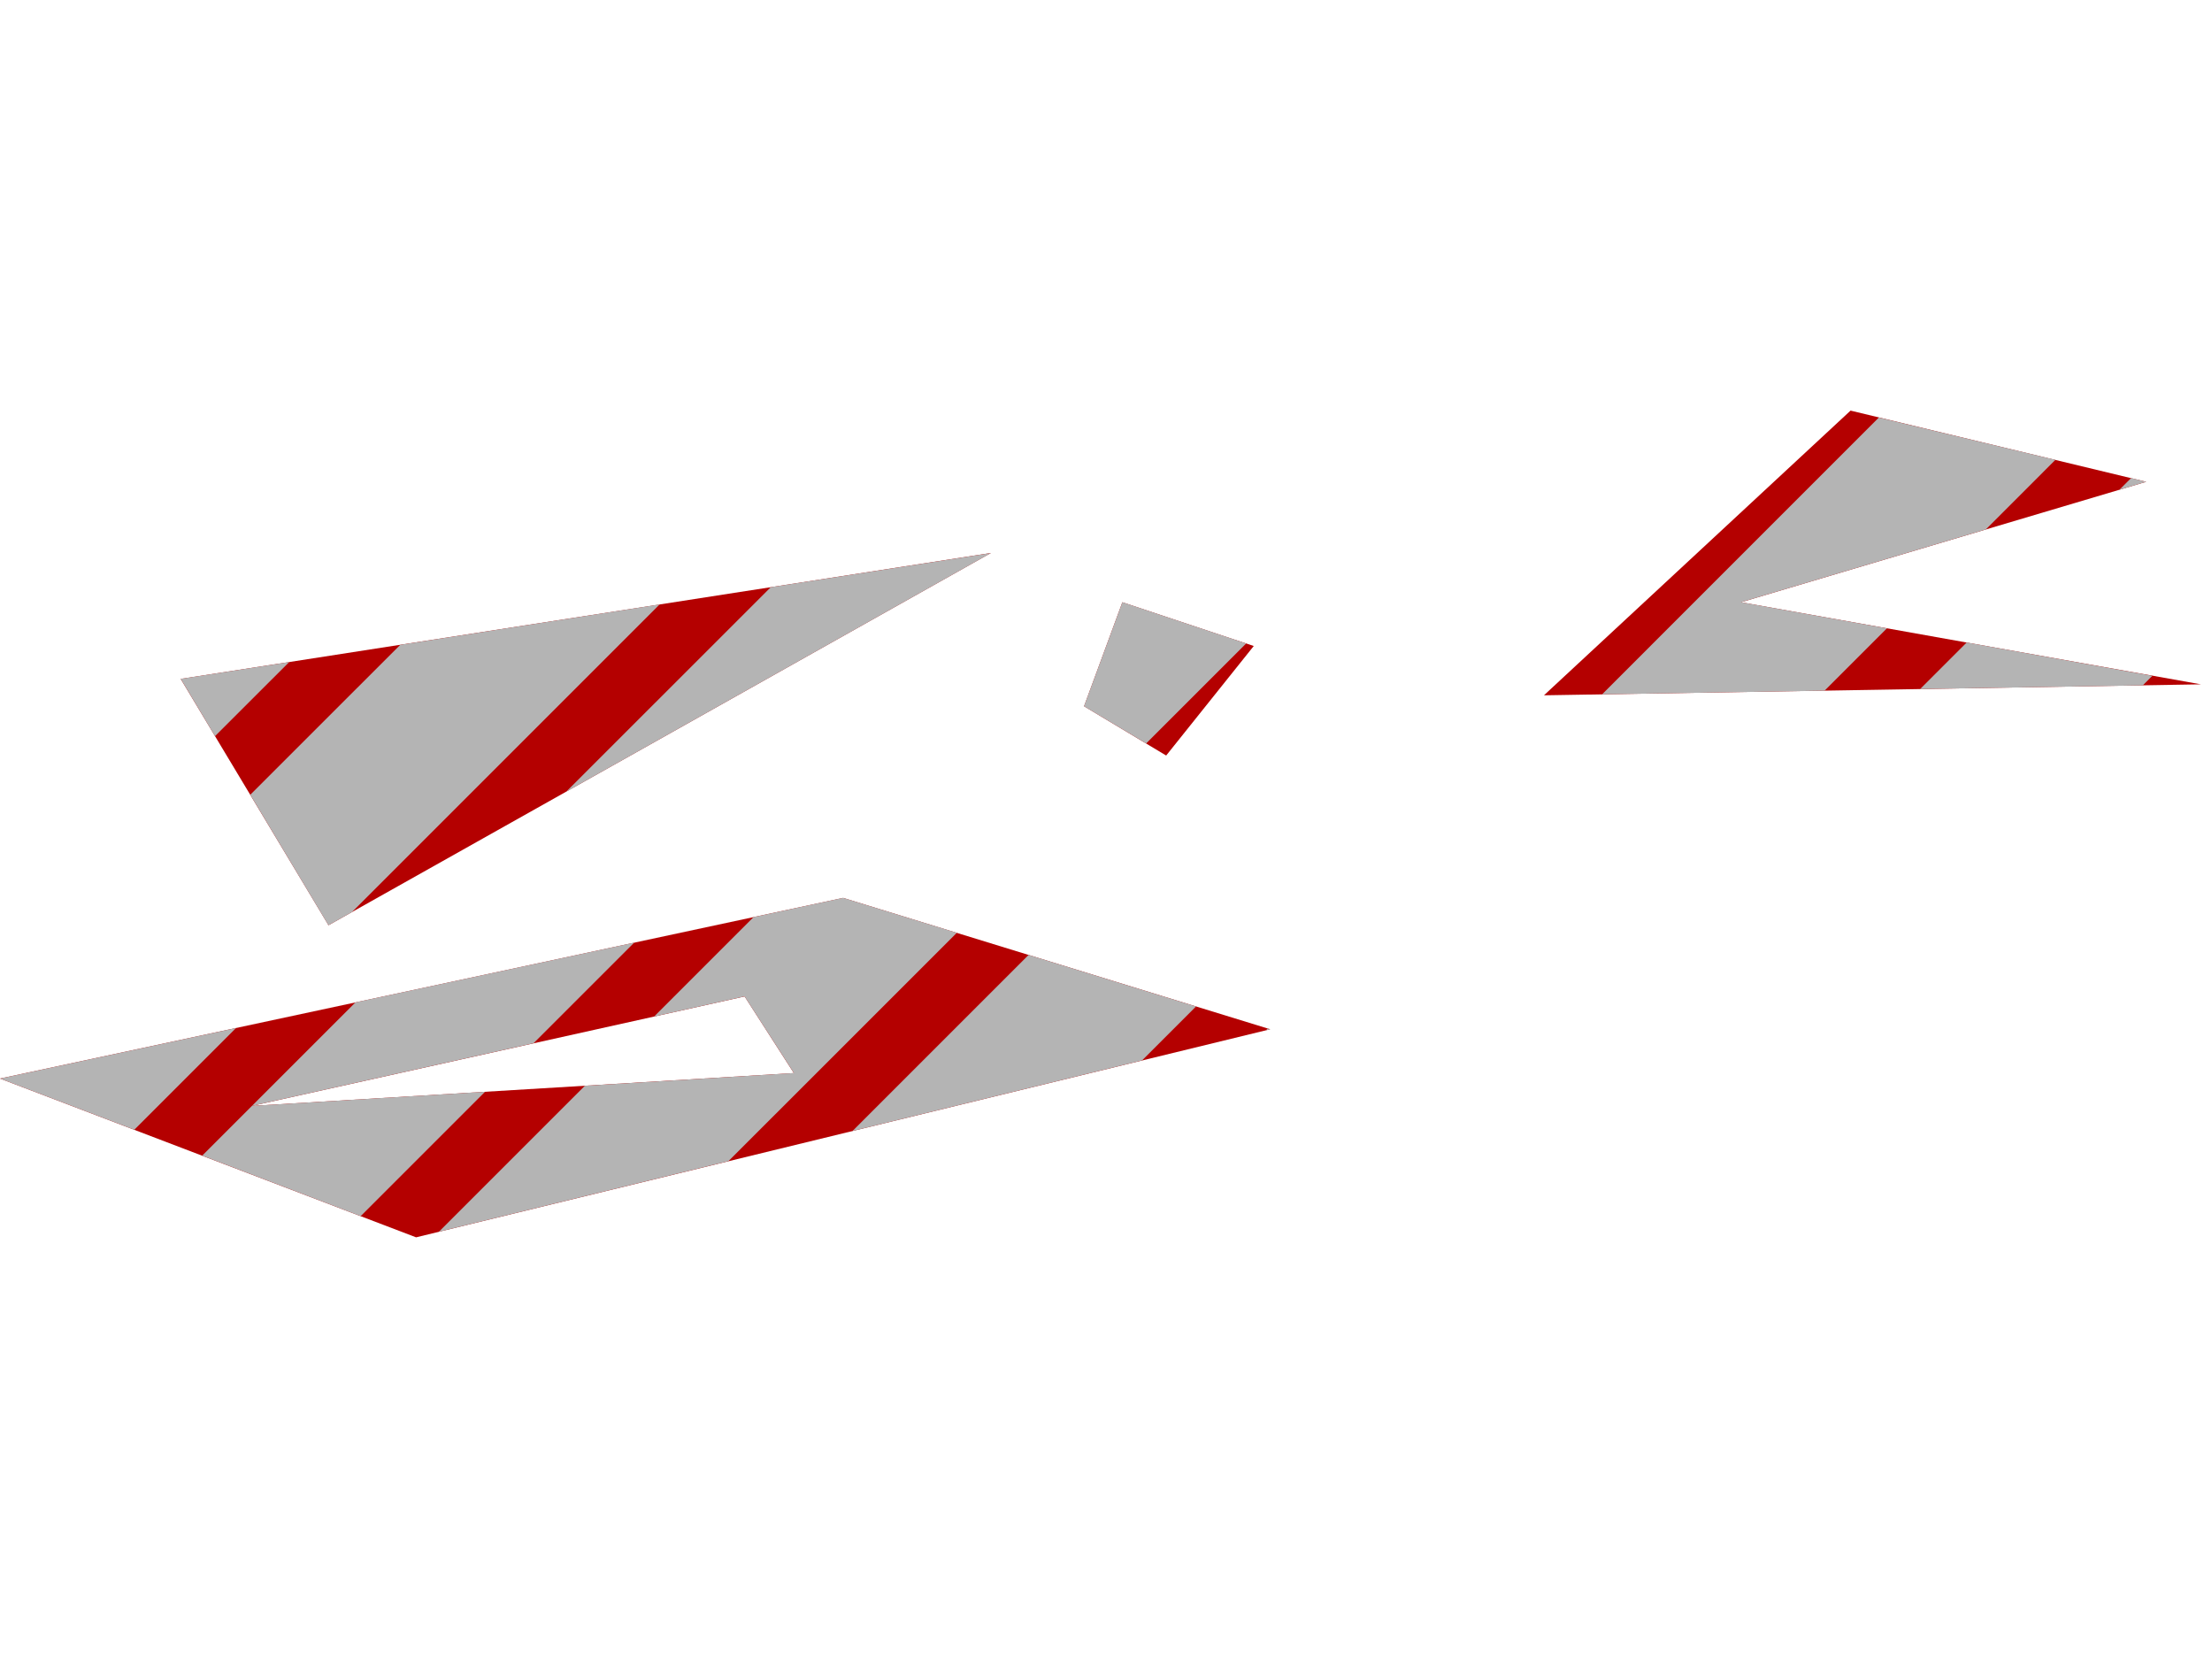
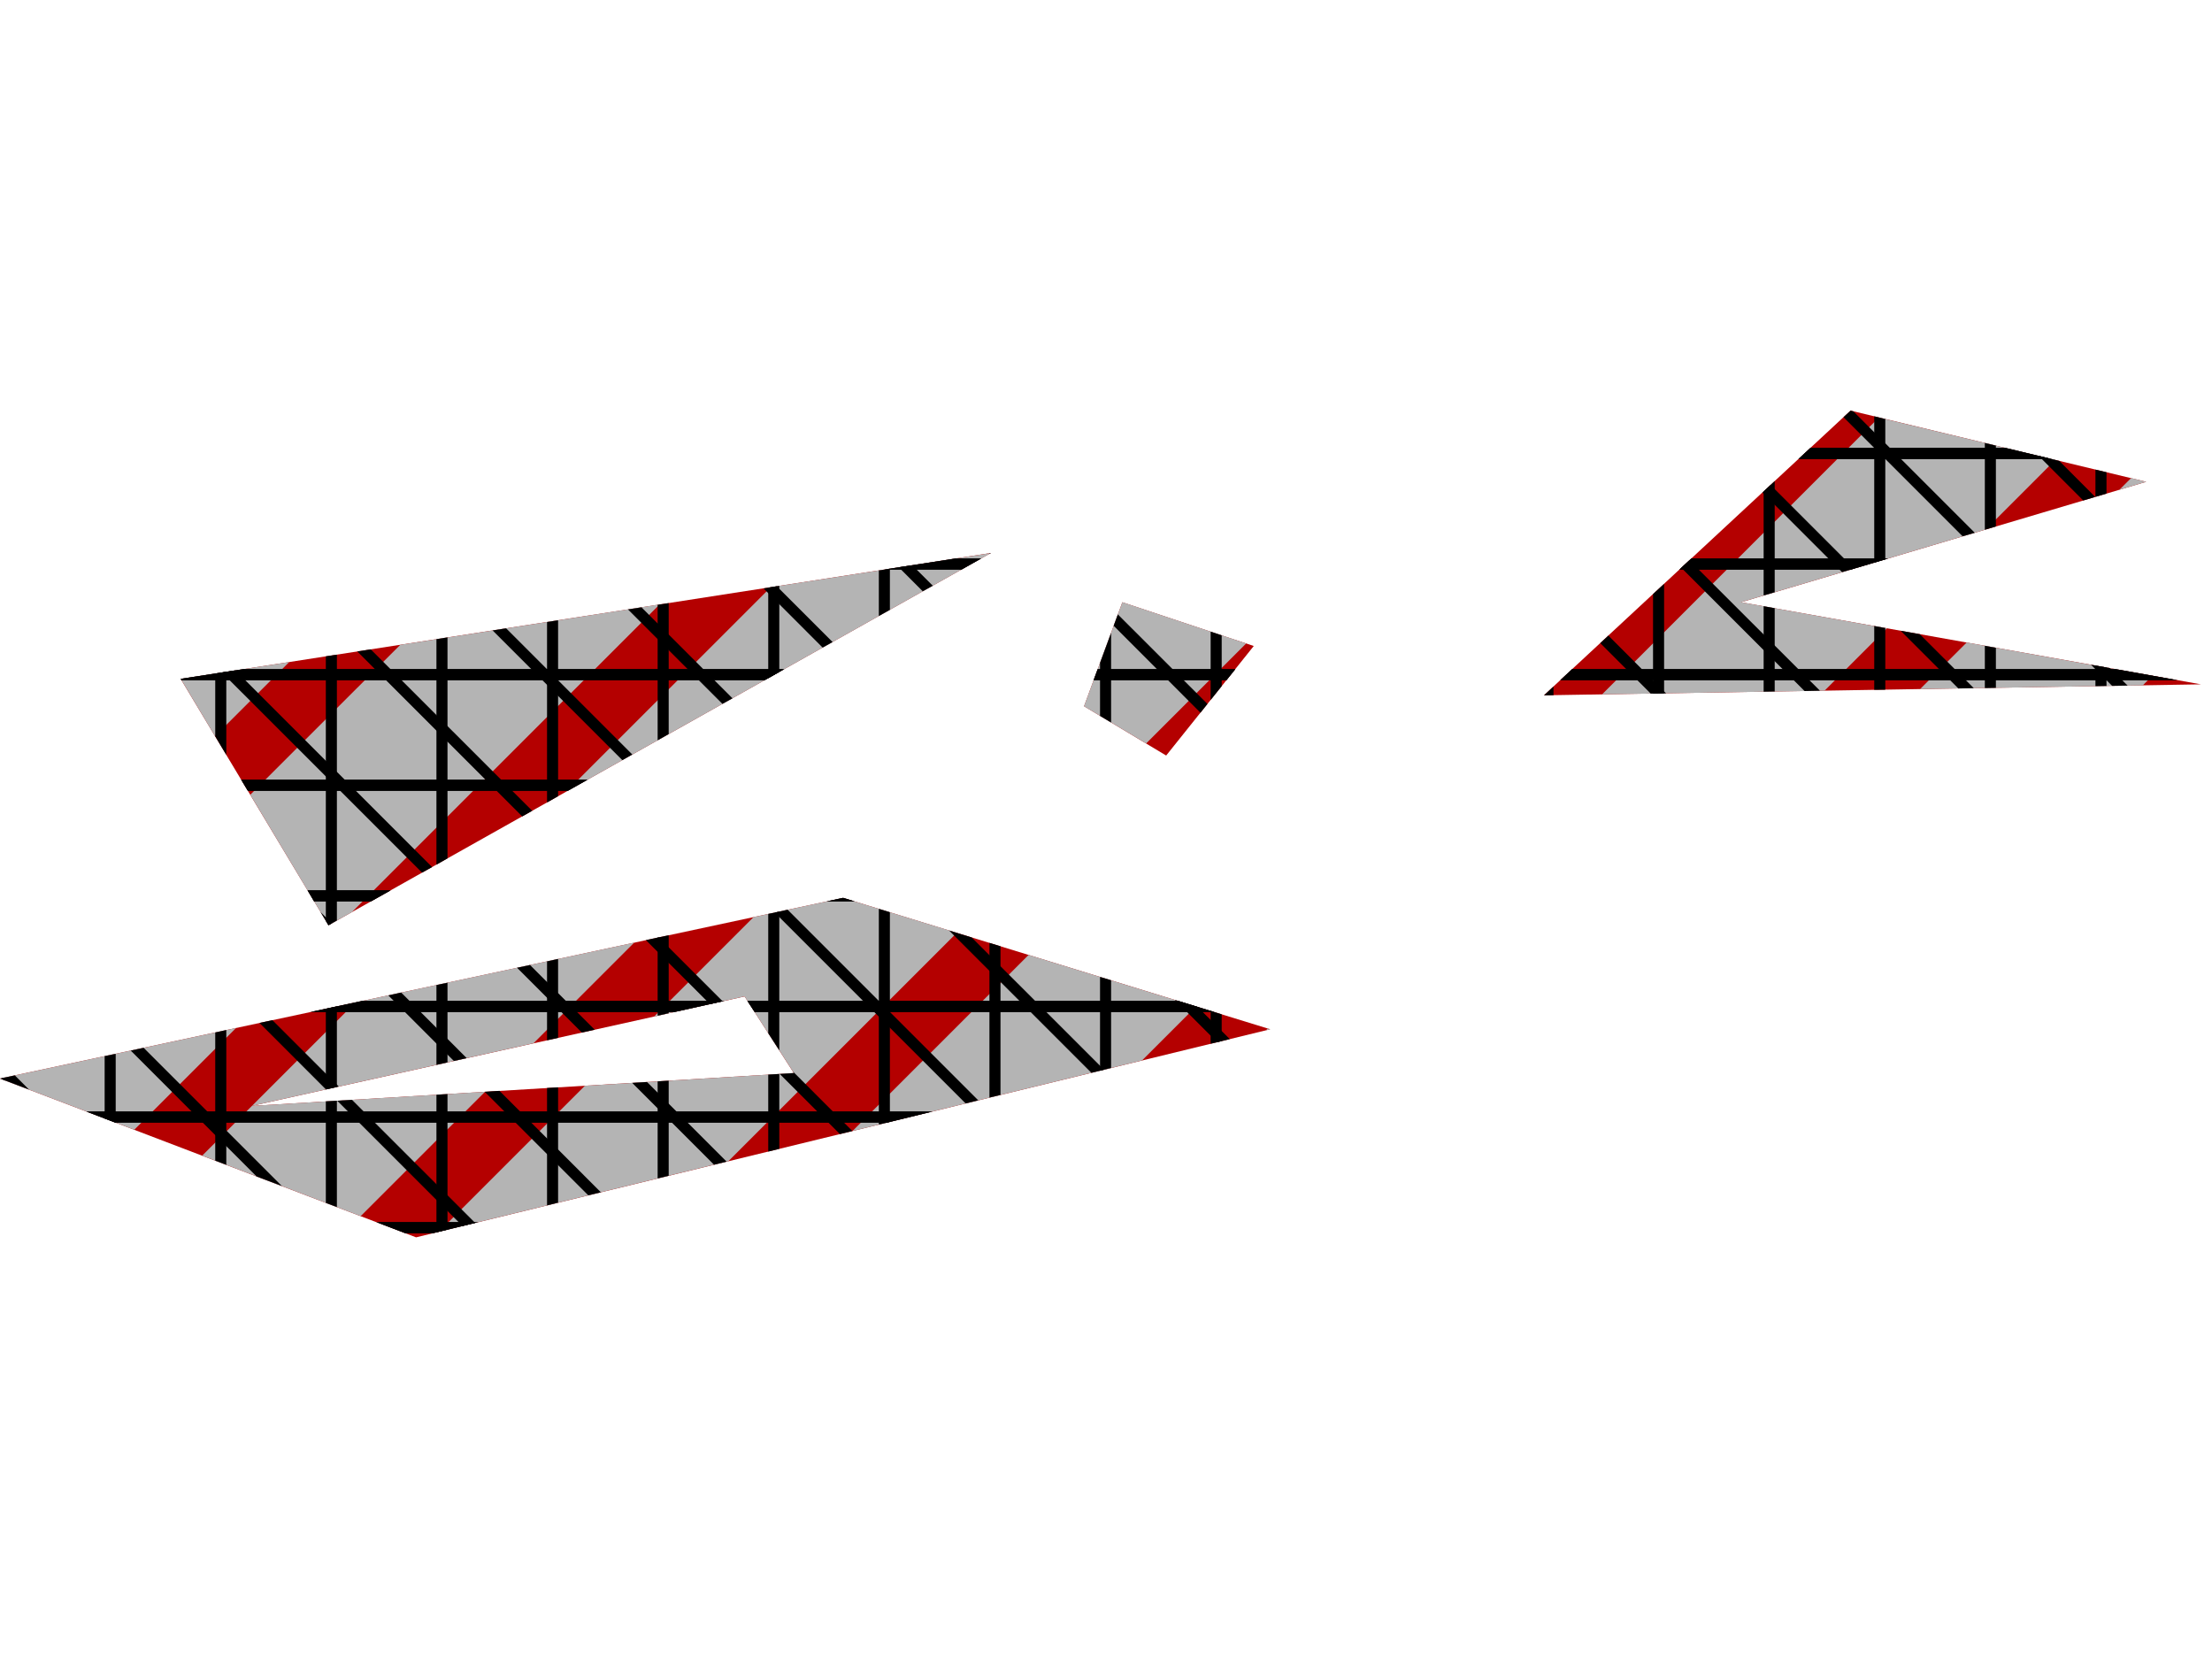
<svg xmlns="http://www.w3.org/2000/svg" width="200pt" height="150pt" viewBox="0 0 200 150" version="1.1">
  <g id="surface2">
    <rect x="0" y="0" width="200" height="150" style="fill:rgb(100%,100%,100%);fill-opacity:1;stroke:none;" />
    <path style=" stroke:none;fill-rule:evenodd;fill:rgb(70.588%,0%,0%);fill-opacity:1;" d="M 101.48 54.453 L 98.016 63.855 L 105.441 68.312 L 113.359 58.41 Z M 101.48 54.453 " />
    <path style=" stroke:none;fill-rule:evenodd;fill:rgb(70.588%,70.588%,70.588%);fill-opacity:1;" d="M 103.629 67.219 L 98.012 63.859 L 101.48 54.449 L 112.672 58.18 Z M 103.629 67.219 " />
+     <path style=" stroke:none;fill-rule:evenodd;fill:rgb(0%,0%,0%);fill-opacity:1;" d="M 98.879 61.5 L 99.25 60.5 L 111.691 60.5 L 110.891 61.5 Z M 98.879 61.5 " />
+     <path style=" stroke:none;fill-rule:evenodd;fill:rgb(0%,0%,0%);fill-opacity:1;" d="M 100.461 65.328 L 99.461 64.73 L 99.461 59.93 L 100.461 57.219 Z M 100.461 65.328 " />
+     <path style=" stroke:none;fill-rule:evenodd;fill:rgb(0%,0%,0%);fill-opacity:1;" d="M 109.461 63.289 L 109.461 57.109 L 110.461 57.441 L 110.461 62.039 Z M 109.461 63.289 " />
+     <path style=" stroke:none;fill-rule:evenodd;fill:rgb(0%,0%,0%);fill-opacity:1;" d="M 108.539 64.441 L 100.691 56.578 L 101.07 55.551 L 109.172 63.648 Z M 108.539 64.441 " />
+     <path style=" stroke:none;fill-rule:evenodd;fill:rgb(0%,0%,0%);fill-opacity:1;" d="M 98.879 61.5 L 99.25 60.5 L 111.691 60.5 L 110.891 61.5 Z M 98.879 61.5 " />
    <path style=" stroke:none;fill-rule:evenodd;fill:rgb(70.588%,0%,0%);fill-opacity:1;" d="M 167.32 37.125 L 139.598 62.867 L 199 61.875 L 157.418 54.453 L 194.051 43.562 Z M 167.32 37.125 " />
    <path style=" stroke:none;fill-rule:evenodd;fill:rgb(70.588%,70.588%,70.588%);fill-opacity:1;" d="M 144.852 62.781 L 169.879 37.75 L 185.84 41.578 L 179.551 47.871 L 157.422 54.449 L 170.609 56.809 L 164.969 62.449 Z M 144.852 62.781 " />
    <path style=" stroke:none;fill-rule:evenodd;fill:rgb(70.588%,70.588%,70.588%);fill-opacity:1;" d="M 173.609 62.301 L 177.82 58.09 L 194.609 61.102 L 193.738 61.969 Z M 173.609 62.301 " />
    <path style=" stroke:none;fill-rule:evenodd;fill:rgb(70.588%,70.588%,70.588%);fill-opacity:1;" d="M 191.629 44.281 L 192.68 43.23 L 194.051 43.559 Z M 191.629 44.281 " />
+     <path style=" stroke:none;fill-rule:evenodd;fill:rgb(0%,0%,0%);fill-opacity:1;" d="M 141.078 61.5 L 142.148 60.5 L 191.281 60.5 L 196.871 61.5 Z M 141.078 61.5 " />
+     <path style=" stroke:none;fill-rule:evenodd;fill:rgb(0%,0%,0%);fill-opacity:1;" d="M 151.84 51.5 L 152.922 50.5 L 170.711 50.5 L 167.34 51.5 Z M 151.84 51.5 " />
+     <path style=" stroke:none;fill-rule:evenodd;fill:rgb(0%,0%,0%);fill-opacity:1;" d="M 162.609 41.5 L 163.691 40.5 L 181.328 40.5 L 185.488 41.5 Z M 162.609 41.5 " />
+     <path style=" stroke:none;fill-rule:evenodd;fill:rgb(0%,0%,0%);fill-opacity:1;" d="M 139.602 62.871 L 140.461 62.07 L 140.461 62.859 Z M 139.602 62.871 " />
+     <path style=" stroke:none;fill-rule:evenodd;fill:rgb(0%,0%,0%);fill-opacity:1;" d="M 149.461 62.711 L 149.461 53.711 L 150.461 52.789 L 150.461 62.691 Z M 149.461 62.711 " />
+     <path style=" stroke:none;fill-rule:evenodd;fill:rgb(0%,0%,0%);fill-opacity:1;" d="M 159.461 62.539 L 159.461 54.809 L 160.461 54.988 L 160.461 62.52 Z M 159.461 62.539 " />
+     <path style=" stroke:none;fill-rule:evenodd;fill:rgb(0%,0%,0%);fill-opacity:1;" d="M 169.461 62.371 L 169.461 56.602 L 170.461 56.781 L 170.461 62.359 Z M 169.461 62.371 " />
+     <path style=" stroke:none;fill-rule:evenodd;fill:rgb(0%,0%,0%);fill-opacity:1;" d="M 179.461 62.211 L 179.461 58.391 L 180.461 58.57 L 180.461 62.191 Z M 179.461 62.211 " />
+     <path style=" stroke:none;fill-rule:evenodd;fill:rgb(0%,0%,0%);fill-opacity:1;" d="M 189.461 62.039 L 189.461 60.18 L 190.461 60.352 L 190.461 62.02 Z M 189.461 62.039 " />
+     <path style=" stroke:none;fill-rule:evenodd;fill:rgb(0%,0%,0%);fill-opacity:1;" d="M 159.461 53.84 L 159.461 44.43 L 160.461 43.5 L 160.461 53.551 Z M 159.461 53.84 " />
+     <path style=" stroke:none;fill-rule:evenodd;fill:rgb(0%,0%,0%);fill-opacity:1;" d="M 169.461 50.871 L 169.461 37.641 L 170.461 37.891 L 170.461 50.57 Z M 169.461 50.871 " />
+     <path style=" stroke:none;fill-rule:evenodd;fill:rgb(0%,0%,0%);fill-opacity:1;" d="M 179.461 47.898 L 179.461 40.051 L 180.461 40.289 L 180.461 47.602 Z M 179.461 47.898 " />
+     <path style=" stroke:none;fill-rule:evenodd;fill:rgb(0%,0%,0%);fill-opacity:1;" d="M 189.461 44.922 L 189.461 42.461 L 190.461 42.699 L 190.461 44.629 Z M 189.461 44.922 " />
+     <path style=" stroke:none;fill-rule:evenodd;fill:rgb(0%,0%,0%);fill-opacity:1;" d="M 149.25 62.711 L 144.691 58.148 L 145.422 57.469 L 150.641 62.691 Z M 149.25 62.711 " />
+     <path style=" stroke:none;fill-rule:evenodd;fill:rgb(0%,0%,0%);fill-opacity:1;" d="M 163.16 62.48 L 152.02 51.34 L 152.75 50.66 L 164.551 62.449 Z M 163.16 62.48 " />
+     <path style=" stroke:none;fill-rule:evenodd;fill:rgb(0%,0%,0%);fill-opacity:1;" d="M 177.07 62.25 L 171.852 57.031 L 173.578 57.34 L 178.461 62.219 Z M 177.07 62.25 " />
+     <path style=" stroke:none;fill-rule:evenodd;fill:rgb(0%,0%,0%);fill-opacity:1;" d="M 190.969 62.012 L 189.059 60.102 L 190.789 60.41 L 192.371 61.988 Z M 190.969 62.012 " />
+     <path style=" stroke:none;fill-rule:evenodd;fill:rgb(0%,0%,0%);fill-opacity:1;" d="M 166.551 51.73 L 159.352 44.531 L 160.09 43.852 L 167.648 51.41 Z M 166.551 51.73 " />
+     <path style=" stroke:none;fill-rule:evenodd;fill:rgb(0%,0%,0%);fill-opacity:1;" d="M 177.449 48.488 L 166.68 37.719 L 167.32 37.129 L 167.57 37.191 L 178.551 48.172 Z M 177.449 48.488 " />
+     <path style=" stroke:none;fill-rule:evenodd;fill:rgb(0%,0%,0%);fill-opacity:1;" d="M 188.359 45.25 L 184.328 41.219 L 186.191 41.672 L 189.441 44.93 Z M 188.359 45.25 " />
+     <path style=" stroke:none;fill-rule:evenodd;fill:rgb(0%,0%,0%);fill-opacity:1;" d="M 141.078 61.5 L 142.148 60.5 L 191.281 60.5 L 196.871 61.5 Z M 141.078 61.5 " />
+     <path style=" stroke:none;fill-rule:evenodd;fill:rgb(0%,0%,0%);fill-opacity:1;" d="M 151.84 51.5 L 152.922 50.5 L 170.711 50.5 L 167.34 51.5 Z M 151.84 51.5 " />
+     <path style=" stroke:none;fill-rule:evenodd;fill:rgb(0%,0%,0%);fill-opacity:1;" d="M 162.609 41.5 L 163.691 40.5 L 181.328 40.5 L 185.488 41.5 Z M 162.609 41.5 " />
    <path style=" stroke:none;fill-rule:evenodd;fill:rgb(70.588%,0%,0%);fill-opacity:1;" d="M 16.336 61.383 L 29.703 83.656 L 89.598 49.996 Z M 16.336 61.383 " />
    <path style=" stroke:none;fill-rule:evenodd;fill:rgb(70.588%,70.588%,70.588%);fill-opacity:1;" d="M 29.699 83.66 L 22.629 71.859 L 36.191 58.301 L 59.641 54.648 L 31.82 82.469 Z M 29.699 83.66 " />
    <path style=" stroke:none;fill-rule:evenodd;fill:rgb(70.588%,70.588%,70.588%);fill-opacity:1;" d="M 51.199 71.578 L 69.691 53.09 L 89.602 50 Z M 51.199 71.578 " />
    <path style=" stroke:none;fill-rule:evenodd;fill:rgb(70.588%,70.588%,70.588%);fill-opacity:1;" d="M 19.441 66.559 L 16.34 61.379 L 26.148 59.859 Z M 19.441 66.559 " />
+     <path style=" stroke:none;fill-rule:evenodd;fill:rgb(0%,0%,0%);fill-opacity:1;" d="M 28.398 81.5 L 27.809 80.5 L 35.32 80.5 L 33.539 81.5 Z M 28.398 81.5 " />
+     <path style=" stroke:none;fill-rule:evenodd;fill:rgb(0%,0%,0%);fill-opacity:1;" d="M 22.41 71.5 L 21.809 70.5 L 53.121 70.5 L 51.34 71.5 Z M 22.41 71.5 " />
+     <path style=" stroke:none;fill-rule:evenodd;fill:rgb(0%,0%,0%);fill-opacity:1;" d="M 16.41 61.5 L 16.34 61.379 L 22.012 60.5 L 70.91 60.5 L 69.141 61.5 Z M 16.41 61.5 " />
+     <path style=" stroke:none;fill-rule:evenodd;fill:rgb(0%,0%,0%);fill-opacity:1;" d="M 79.941 51.5 L 86.379 50.5 L 88.711 50.5 L 86.93 51.5 Z M 79.941 51.5 " />
+     <path style=" stroke:none;fill-rule:evenodd;fill:rgb(0%,0%,0%);fill-opacity:1;" d="M 29.699 83.66 L 29.461 83.262 L 29.461 59.34 L 30.461 59.191 L 30.461 83.23 Z M 29.699 83.66 " />
+     <path style=" stroke:none;fill-rule:evenodd;fill:rgb(0%,0%,0%);fill-opacity:1;" d="M 39.461 78.18 L 39.461 57.789 L 40.461 57.629 L 40.461 77.609 Z M 39.461 78.18 " />
+     <path style=" stroke:none;fill-rule:evenodd;fill:rgb(0%,0%,0%);fill-opacity:1;" d="M 49.461 72.559 L 49.461 56.238 L 50.461 56.078 L 50.461 71.988 Z M 49.461 72.559 " />
+     <path style=" stroke:none;fill-rule:evenodd;fill:rgb(0%,0%,0%);fill-opacity:1;" d="M 20.461 68.25 L 19.461 66.578 L 19.461 60.898 L 20.461 60.738 Z M 20.461 68.25 " />
+     <path style=" stroke:none;fill-rule:evenodd;fill:rgb(0%,0%,0%);fill-opacity:1;" d="M 59.461 66.941 L 59.461 54.68 L 60.461 54.531 L 60.461 66.371 Z M 59.461 66.941 " />
+     <path style=" stroke:none;fill-rule:evenodd;fill:rgb(0%,0%,0%);fill-opacity:1;" d="M 69.461 61.32 L 69.461 53.129 L 70.461 52.969 L 70.461 60.762 Z M 69.461 61.32 " />
+     <path style=" stroke:none;fill-rule:evenodd;fill:rgb(0%,0%,0%);fill-opacity:1;" d="M 79.461 55.699 L 79.461 51.578 L 80.461 51.422 L 80.461 55.141 Z M 79.461 55.699 " />
+     <path style=" stroke:none;fill-rule:evenodd;fill:rgb(0%,0%,0%);fill-opacity:1;" d="M 89.461 50.078 L 89.461 50.02 L 89.602 50 Z M 89.461 50.078 " />
+     <path style=" stroke:none;fill-rule:evenodd;fill:rgb(0%,0%,0%);fill-opacity:1;" d="M 29.699 83.66 L 28.98 82.461 L 30.012 83.488 Z M 29.699 83.66 " />
+     <path style=" stroke:none;fill-rule:evenodd;fill:rgb(0%,0%,0%);fill-opacity:1;" d="M 38.16 78.898 L 20.059 60.801 L 21.281 60.609 L 39.07 78.398 Z M 38.16 78.898 " />
+     <path style=" stroke:none;fill-rule:evenodd;fill:rgb(0%,0%,0%);fill-opacity:1;" d="M 47.219 73.82 L 32.301 58.898 L 33.52 58.711 L 48.121 73.309 Z M 47.219 73.82 " />
+     <path style=" stroke:none;fill-rule:evenodd;fill:rgb(0%,0%,0%);fill-opacity:1;" d="M 56.27 68.73 L 44.539 57 L 45.762 56.809 L 57.172 68.219 Z M 56.27 68.73 " />
+     <path style=" stroke:none;fill-rule:evenodd;fill:rgb(0%,0%,0%);fill-opacity:1;" d="M 65.32 63.641 L 56.781 55.102 L 58 54.91 L 66.23 63.141 Z M 65.32 63.641 " />
+     <path style=" stroke:none;fill-rule:evenodd;fill:rgb(0%,0%,0%);fill-opacity:1;" d="M 74.379 58.551 L 69.031 53.199 L 70.238 53.012 L 75.281 58.051 Z M 74.379 58.551 " />
+     <path style=" stroke:none;fill-rule:evenodd;fill:rgb(0%,0%,0%);fill-opacity:1;" d="M 83.43 53.461 L 81.262 51.289 L 82.488 51.109 L 84.34 52.961 Z M 83.43 53.461 " />
+     <path style=" stroke:none;fill-rule:evenodd;fill:rgb(0%,0%,0%);fill-opacity:1;" d="M 28.398 81.5 L 27.809 80.5 L 35.32 80.5 L 33.539 81.5 Z M 28.398 81.5 " />
+     <path style=" stroke:none;fill-rule:evenodd;fill:rgb(0%,0%,0%);fill-opacity:1;" d="M 22.41 71.5 L 21.809 70.5 L 53.121 70.5 L 51.34 71.5 Z M 22.41 71.5 " />
+     <path style=" stroke:none;fill-rule:evenodd;fill:rgb(0%,0%,0%);fill-opacity:1;" d="M 16.41 61.5 L 16.34 61.379 L 22.012 60.5 L 70.91 60.5 L 69.141 61.5 Z M 16.41 61.5 " />
+     <path style=" stroke:none;fill-rule:evenodd;fill:rgb(0%,0%,0%);fill-opacity:1;" d="M 79.941 51.5 L 86.379 50.5 L 88.711 50.5 L 86.93 51.5 Z M 79.941 51.5 " />
    <path style=" stroke:none;fill-rule:evenodd;fill:rgb(70.588%,0%,0%);fill-opacity:1;" d="M 76.234 81.184 L 0 97.52 L 37.621 111.875 L 114.848 93.062 Z M 67.324 90.094 L 71.777 97.023 L 22.77 99.992 Z M 67.324 90.094 " />
    <path style=" stroke:none;fill-rule:evenodd;fill:rgb(70.588%,70.588%,70.588%);fill-opacity:1;" d="M 32.609 109.961 L 18.281 104.488 L 22.781 99.988 L 43.859 98.711 Z M 32.609 109.961 " />
    <path style=" stroke:none;fill-rule:evenodd;fill:rgb(70.588%,70.588%,70.588%);fill-opacity:1;" d="M 77.078 102.262 L 93 86.34 L 108.141 91 L 103.262 95.879 Z M 77.078 102.262 " />
    <path style=" stroke:none;fill-rule:evenodd;fill:rgb(70.588%,70.588%,70.588%);fill-opacity:1;" d="M 12.141 102.148 L 0 97.52 L 21.34 92.949 Z M 12.141 102.148 " />
    <path style=" stroke:none;fill-rule:evenodd;fill:rgb(70.588%,70.588%,70.588%);fill-opacity:1;" d="M 22.781 99.988 L 32.141 90.629 L 57.34 85.23 L 48.238 94.328 Z M 22.781 99.988 " />
    <path style=" stroke:none;fill-rule:evenodd;fill:rgb(70.588%,70.588%,70.588%);fill-opacity:1;" d="M 114.469 93.148 L 114.629 92.988 L 114.852 93.059 Z M 114.469 93.148 " />
    <path style=" stroke:none;fill-rule:evenodd;fill:rgb(70.588%,70.588%,70.588%);fill-opacity:1;" d="M 39.68 111.371 L 52.879 98.172 L 71.781 97.02 L 67.32 90.09 L 59.141 91.91 L 68.129 82.922 L 76.23 81.18 L 86.512 84.34 L 65.859 104.988 Z M 39.68 111.371 " />
+     <path style=" stroke:none;fill-rule:evenodd;fill:rgb(0%,0%,0%);fill-opacity:1;" d="M 36.648 111.5 L 34.031 110.5 L 43.238 110.5 L 39.141 111.5 Z M 36.648 111.5 " />
+     <path style=" stroke:none;fill-rule:evenodd;fill:rgb(0%,0%,0%);fill-opacity:1;" d="M 10.43 101.5 L 7.809 100.5 L 84.301 100.5 L 80.199 101.5 Z M 10.43 101.5 " />
+     <path style=" stroke:none;fill-rule:evenodd;fill:rgb(0%,0%,0%);fill-opacity:1;" d="M 28.078 91.5 L 32.75 90.5 L 65.48 90.5 L 60.98 91.5 Z M 28.078 91.5 " />
+     <path style=" stroke:none;fill-rule:evenodd;fill:rgb(0%,0%,0%);fill-opacity:1;" d="M 68.23 91.5 L 67.578 90.5 L 106.531 90.5 L 109.781 91.5 Z M 68.23 91.5 " />
+     <path style=" stroke:none;fill-rule:evenodd;fill:rgb(0%,0%,0%);fill-opacity:1;" d="M 74.738 81.5 L 76.23 81.18 L 77.27 81.5 Z M 74.738 81.5 " />
+     <path style=" stroke:none;fill-rule:evenodd;fill:rgb(0%,0%,0%);fill-opacity:1;" d="M 39.461 111.422 L 39.461 98.98 L 40.461 98.922 L 40.461 111.18 Z M 39.461 111.422 " />
+     <path style=" stroke:none;fill-rule:evenodd;fill:rgb(0%,0%,0%);fill-opacity:1;" d="M 30.461 109.141 L 29.461 108.762 L 29.461 99.578 L 30.461 99.52 Z M 30.461 109.141 " />
+     <path style=" stroke:none;fill-rule:evenodd;fill:rgb(0%,0%,0%);fill-opacity:1;" d="M 49.461 108.988 L 49.461 98.371 L 50.461 98.309 L 50.461 108.738 Z M 49.461 108.988 " />
+     <path style=" stroke:none;fill-rule:evenodd;fill:rgb(0%,0%,0%);fill-opacity:1;" d="M 59.461 106.551 L 59.461 97.77 L 60.461 97.711 L 60.461 106.309 Z M 59.461 106.551 " />
+     <path style=" stroke:none;fill-rule:evenodd;fill:rgb(0%,0%,0%);fill-opacity:1;" d="M 20.461 105.32 L 19.461 104.941 L 19.461 93.352 L 20.461 93.129 Z M 20.461 105.32 " />
+     <path style=" stroke:none;fill-rule:evenodd;fill:rgb(0%,0%,0%);fill-opacity:1;" d="M 69.461 104.121 L 69.461 97.16 L 70.461 97.102 L 70.461 103.871 Z M 69.461 104.121 " />
+     <path style=" stroke:none;fill-rule:evenodd;fill:rgb(0%,0%,0%);fill-opacity:1;" d="M 79.461 101.68 L 79.461 82.172 L 80.461 82.48 L 80.461 101.441 Z M 79.461 101.68 " />
+     <path style=" stroke:none;fill-rule:evenodd;fill:rgb(0%,0%,0%);fill-opacity:1;" d="M 10.461 101.512 L 9.461 101.129 L 9.461 95.488 L 10.461 95.281 Z M 10.461 101.512 " />
+     <path style=" stroke:none;fill-rule:evenodd;fill:rgb(0%,0%,0%);fill-opacity:1;" d="M 89.461 99.238 L 89.461 85.25 L 90.461 85.559 L 90.461 99 Z M 89.461 99.238 " />
+     <path style=" stroke:none;fill-rule:evenodd;fill:rgb(0%,0%,0%);fill-opacity:1;" d="M 29.461 98.5 L 29.461 91.211 L 30.461 90.988 L 30.461 98.281 Z M 29.461 98.5 " />
+     <path style=" stroke:none;fill-rule:evenodd;fill:rgb(0%,0%,0%);fill-opacity:1;" d="M 0.461 97.699 L 0 97.52 L 0.461 97.422 Z M 0.461 97.699 " />
+     <path style=" stroke:none;fill-rule:evenodd;fill:rgb(0%,0%,0%);fill-opacity:1;" d="M 99.461 96.809 L 99.461 88.328 L 100.461 88.629 L 100.461 96.559 Z M 99.461 96.809 " />
+     <path style=" stroke:none;fill-rule:evenodd;fill:rgb(0%,0%,0%);fill-opacity:1;" d="M 39.461 96.281 L 39.461 89.059 L 40.461 88.852 L 40.461 96.059 Z M 39.461 96.281 " />
+     <path style=" stroke:none;fill-rule:evenodd;fill:rgb(0%,0%,0%);fill-opacity:1;" d="M 70.461 94.969 L 69.461 93.422 L 69.461 82.629 L 70.461 82.422 Z M 70.461 94.969 " />
+     <path style=" stroke:none;fill-rule:evenodd;fill:rgb(0%,0%,0%);fill-opacity:1;" d="M 109.461 94.371 L 109.461 91.398 L 110.461 91.711 L 110.461 94.129 Z M 109.461 94.371 " />
+     <path style=" stroke:none;fill-rule:evenodd;fill:rgb(0%,0%,0%);fill-opacity:1;" d="M 49.461 94.059 L 49.461 86.922 L 50.461 86.699 L 50.461 93.84 Z M 49.461 94.059 " />
+     <path style=" stroke:none;fill-rule:evenodd;fill:rgb(0%,0%,0%);fill-opacity:1;" d="M 59.461 91.84 L 59.461 84.77 L 60.461 84.559 L 60.461 91.609 Z M 59.461 91.84 " />
+     <path style=" stroke:none;fill-rule:evenodd;fill:rgb(0%,0%,0%);fill-opacity:1;" d="M 41.82 110.852 L 30.488 99.52 L 31.828 99.441 L 42.961 110.57 Z M 41.82 110.852 " />
+     <path style=" stroke:none;fill-rule:evenodd;fill:rgb(0%,0%,0%);fill-opacity:1;" d="M 53.191 108.078 L 43.82 98.711 L 45.16 98.629 L 54.328 107.801 Z M 53.191 108.078 " />
+     <path style=" stroke:none;fill-rule:evenodd;fill:rgb(0%,0%,0%);fill-opacity:1;" d="M 25.488 107.238 L 23.199 106.371 L 11.82 94.988 L 12.988 94.738 Z M 25.488 107.238 " />
+     <path style=" stroke:none;fill-rule:evenodd;fill:rgb(0%,0%,0%);fill-opacity:1;" d="M 64.559 105.309 L 57.16 97.91 L 58.5 97.828 L 65.699 105.031 Z M 64.559 105.309 " />
+     <path style=" stroke:none;fill-rule:evenodd;fill:rgb(0%,0%,0%);fill-opacity:1;" d="M 75.941 102.539 L 70.5 97.102 L 71.781 97.02 L 71.691 96.879 L 77.07 102.262 Z M 75.941 102.539 " />
+     <path style=" stroke:none;fill-rule:evenodd;fill:rgb(0%,0%,0%);fill-opacity:1;" d="M 87.309 99.77 L 70.051 82.512 L 71.211 82.25 L 88.449 99.488 Z M 87.309 99.77 " />
+     <path style=" stroke:none;fill-rule:evenodd;fill:rgb(0%,0%,0%);fill-opacity:1;" d="M 2.629 98.52 L 0.34 97.648 L 0.172 97.48 L 1.34 97.23 Z M 2.629 98.52 " />
+     <path style=" stroke:none;fill-rule:evenodd;fill:rgb(0%,0%,0%);fill-opacity:1;" d="M 29.469 98.5 L 23.461 92.488 L 24.629 92.238 L 30.629 98.238 Z M 29.469 98.5 " />
+     <path style=" stroke:none;fill-rule:evenodd;fill:rgb(0%,0%,0%);fill-opacity:1;" d="M 98.68 97 L 85.809 84.129 L 87.859 84.762 L 99.82 96.719 Z M 98.68 97 " />
+     <path style=" stroke:none;fill-rule:evenodd;fill:rgb(0%,0%,0%);fill-opacity:1;" d="M 41.039 95.93 L 35.109 90 L 36.27 89.738 L 42.199 95.672 Z M 41.039 95.93 " />
+     <path style=" stroke:none;fill-rule:evenodd;fill:rgb(0%,0%,0%);fill-opacity:1;" d="M 110.051 94.23 L 106.23 90.41 L 108.281 91.039 L 111.191 93.949 Z M 110.051 94.23 " />
+     <path style=" stroke:none;fill-rule:evenodd;fill:rgb(0%,0%,0%);fill-opacity:1;" d="M 52.609 93.359 L 46.75 87.5 L 47.922 87.25 L 53.77 93.102 Z M 52.609 93.359 " />
+     <path style=" stroke:none;fill-rule:evenodd;fill:rgb(0%,0%,0%);fill-opacity:1;" d="M 64.191 90.789 L 58.398 85 L 59.559 84.75 L 65.34 90.531 Z M 64.191 90.789 " />
+     <path style=" stroke:none;fill-rule:evenodd;fill:rgb(0%,0%,0%);fill-opacity:1;" d="M 36.648 111.5 L 34.031 110.5 L 43.238 110.5 L 39.141 111.5 Z M 36.648 111.5 " />
+     <path style=" stroke:none;fill-rule:evenodd;fill:rgb(0%,0%,0%);fill-opacity:1;" d="M 10.43 101.5 L 7.809 100.5 L 84.301 100.5 L 80.199 101.5 Z M 10.43 101.5 " />
+     <path style=" stroke:none;fill-rule:evenodd;fill:rgb(0%,0%,0%);fill-opacity:1;" d="M 28.078 91.5 L 32.75 90.5 L 65.48 90.5 L 60.98 91.5 Z M 28.078 91.5 " />
+     <path style=" stroke:none;fill-rule:evenodd;fill:rgb(0%,0%,0%);fill-opacity:1;" d="M 68.23 91.5 L 67.578 90.5 L 106.531 90.5 L 109.781 91.5 Z M 68.23 91.5 " />
+     <path style=" stroke:none;fill-rule:evenodd;fill:rgb(0%,0%,0%);fill-opacity:1;" d="M 74.738 81.5 L 76.23 81.18 L 77.27 81.5 Z M 74.738 81.5 " />
  </g>
</svg>
